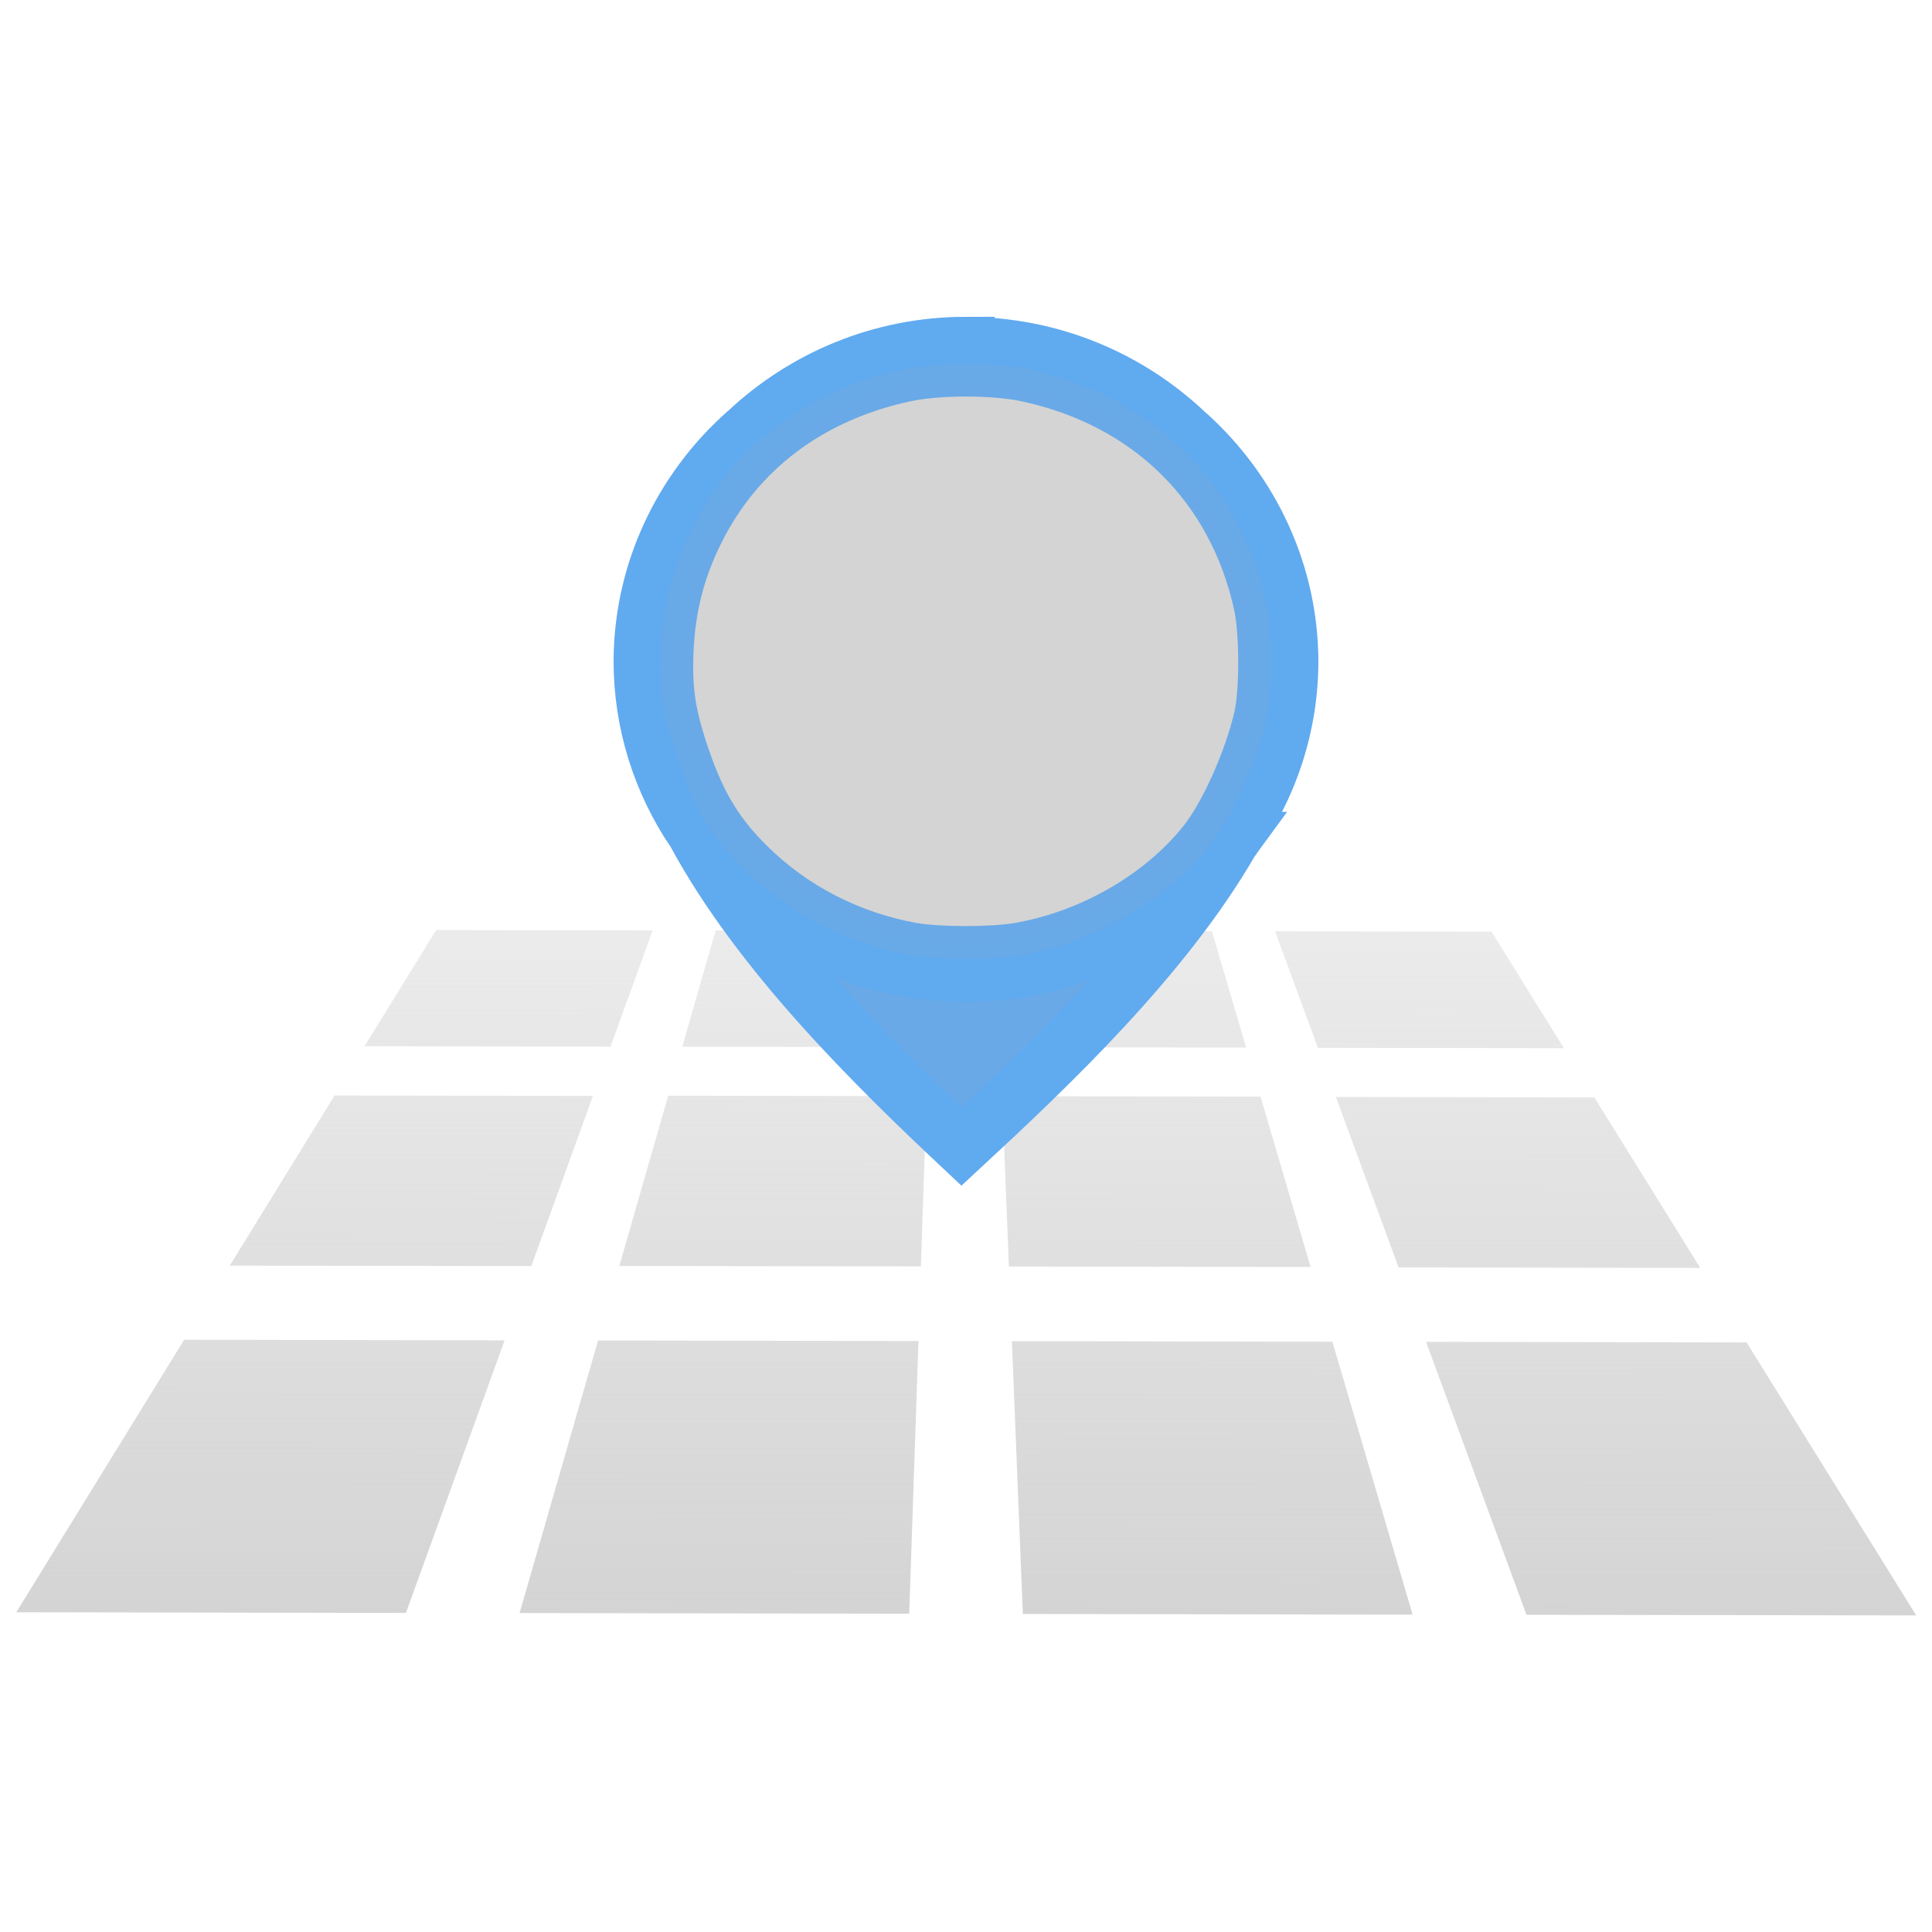
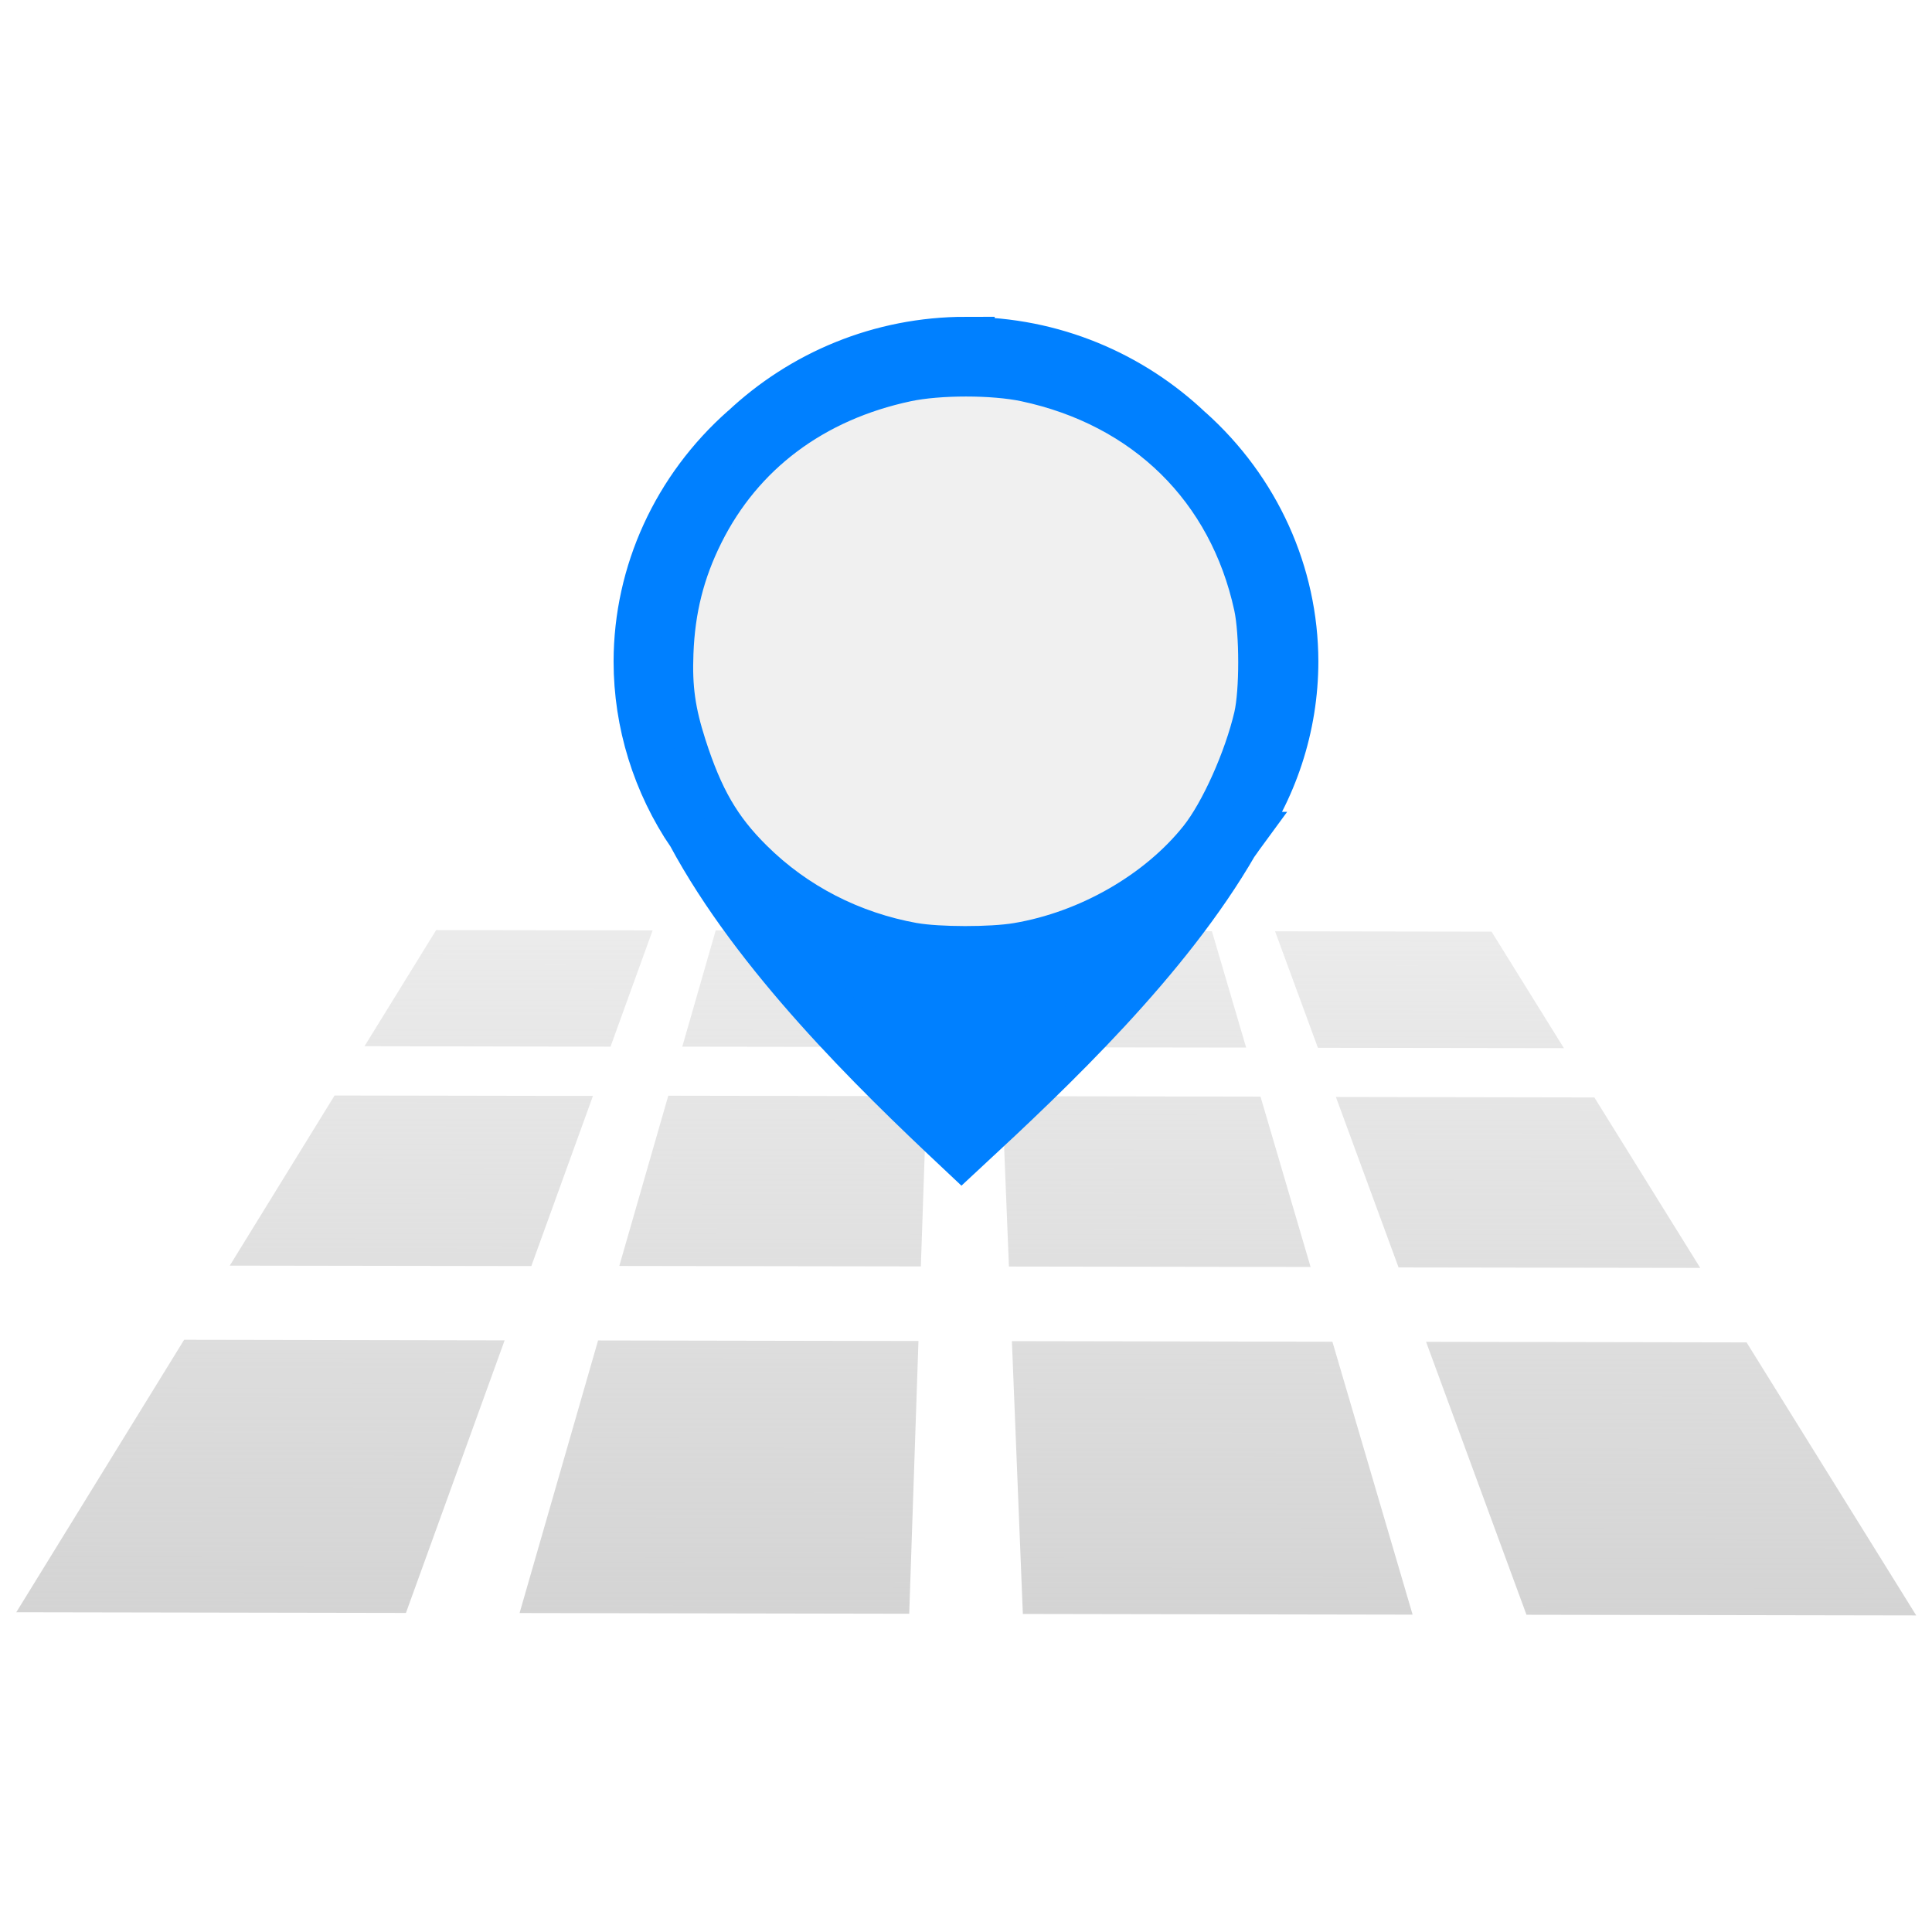
<svg xmlns="http://www.w3.org/2000/svg" xmlns:xlink="http://www.w3.org/1999/xlink" id="svg4655" version="1.1" viewBox="0 0 16.933 16.933" height="64" width="64" style="enable-background:new">
  <defs id="defs4649">
    <linearGradient id="linearGradient824">
      <stop style="stop-color:#d4d4d4;stop-opacity:1;" offset="0" id="stop820" />
      <stop style="stop-color:#d4d4d4;stop-opacity:0;" offset="1" id="stop822" />
    </linearGradient>
    <linearGradient xlink:href="#linearGradient824" id="linearGradient826" x1="66.201" y1="228.533" x2="66.211" y2="217.407" gradientUnits="userSpaceOnUse" />
  </defs>
  <g id="layer1" transform="translate(-57.74421,-211.6035)">
    <g id="g5416" transform="translate(0,-2.775983)">
      <path id="rect5308" style="fill:url(#linearGradient826);fill-opacity:1;fill-rule:nonzero;stroke:none;stroke-width:0.034;stroke-linecap:square;stroke-linejoin:miter;stroke-miterlimit:2.4;stroke-dasharray:none;stroke-opacity:1" d="m 66.468,222.538 c 0,0 1.898,0.003 1.898,0.003 0,0 0.3,1.02 0.3,1.02 0,0 -2.156,-0.003 -2.156,-0.003 0,0 -0.041,-1.02 -0.041,-1.02 m -2.451,-0.004 c 0,0 1.897,0.003 1.897,0.003 0,0 -0.035,1.019 -0.035,1.019 0,0 -2.156,-0.003 -2.156,-0.003 0,0 0.293,-1.019 0.293,-1.019 m 4.902,0.008 c 0,0 1.898,0.003 1.898,0.003 0,0 0.634,1.021 0.634,1.021 0,0 -2.156,-0.003 -2.156,-0.003 0,0 -0.375,-1.02 -0.375,-1.02 m -7.353,-0.012 c 0,0 1.897,0.003 1.897,0.003 0,0 -0.369,1.019 -0.369,1.019 0,0 -2.156,-0.004 -2.156,-0.004 0,0 0.628,-1.018 0.628,-1.018 m 4.96,1.456 c 0,0 2.265,0.004 2.265,0.004 0,0 0.439,1.493 0.439,1.493 0,0 -2.644,-0.004 -2.644,-0.004 0,0 -0.06,-1.492 -0.06,-1.492 m -2.926,-0.005 c 0,0 2.265,0.004 2.265,0.004 0,0 -0.051,1.492 -0.051,1.492 0,0 -2.643,-0.004 -2.643,-0.004 0,0 0.429,-1.491 0.429,-1.491 m 5.852,0.01 c 0,0 2.265,0.004 2.265,0.004 0,0 0.928,1.494 0.928,1.494 0,0 -2.644,-0.004 -2.644,-0.004 0,0 -0.549,-1.493 -0.549,-1.493 m -8.777,-0.014 c 0,0 2.265,0.004 2.265,0.004 0,0 -0.54,1.491 -0.54,1.491 0,0 -2.643,-0.004 -2.643,-0.004 0,0 0.918,-1.49 0.918,-1.49 m 5.937,2.152 c 0,0 2.809,0.005 2.809,0.005 0,0 0.703,2.392 0.703,2.392 0,0 -3.416,-0.006 -3.416,-0.006 0,0 -0.096,-2.391 -0.096,-2.391 m -3.628,-0.006 c 0,0 2.809,0.005 2.809,0.005 0,0 -0.081,2.39 -0.081,2.39 0,0 -3.415,-0.006 -3.415,-0.006 0,0 0.688,-2.389 0.688,-2.389 m 7.257,0.012 c 0,0 2.809,0.005 2.809,0.005 0,0 1.487,2.393 1.487,2.393 0,0 -3.416,-0.006 -3.416,-0.006 0,0 -0.88,-2.392 -0.88,-2.392 m -10.884,-0.018 c 0,0 2.808,0.005 2.808,0.005 0,0 -0.865,2.389 -0.865,2.389 0,0 -3.415,-0.006 -3.415,-0.006 0,0 1.471,-2.388 1.471,-2.388" />
-       <path id="path5393" d="m 66.211,217.407 c -0.742,0 -1.416,0.289 -1.918,0.761 a 2.837,2.732 0 0 1 1.918,-0.722 2.837,2.732 0 0 1 1.932,0.736 c -0.502,-0.479 -1.183,-0.774 -1.932,-0.774 z m 1.932,0.774 c 0.534,0.51 0.868,1.228 0.868,2.025 0,0.513 -0.187,1.034 -0.479,1.54 a 2.837,2.732 0 0 0 0.516,-1.569 2.837,2.732 0 0 0 -0.905,-1.996 z m 0.389,3.565 a 2.837,2.732 0 0 1 -2.321,1.163 2.837,2.732 0 0 1 -2.375,-1.239 c 0.569,1.059 1.592,2.059 2.336,2.758 0.763,-0.707 1.773,-1.664 2.359,-2.682 z m -4.696,-0.076 c -0.26,-0.484 -0.425,-0.979 -0.425,-1.464 0,-0.804 0.339,-1.528 0.882,-2.039 a 2.837,2.732 0 0 0 -0.92,2.01 2.837,2.732 0 0 0 0.462,1.493 z" style="display:inline;fill:#69a9e7;fill-opacity:1;fill-rule:nonzero;stroke:#60aaf0;stroke-width:0.502;stroke-linecap:square;stroke-linejoin:miter;stroke-miterlimit:2.4;stroke-dasharray:none;stroke-opacity:1" />
-       <path id="path5411" d="m 65.759,222.612 c -0.535,-0.096 -1.018,-0.344 -1.396,-0.719 -0.277,-0.274 -0.427,-0.534 -0.573,-0.987 -0.095,-0.296 -0.124,-0.501 -0.112,-0.802 0.014,-0.377 0.096,-0.702 0.259,-1.029 0.342,-0.688 0.957,-1.149 1.761,-1.32 0.278,-0.059 0.748,-0.059 1.026,0 1.034,0.22 1.759,0.933 1.979,1.945 0.05,0.232 0.05,0.737 3.04e-4,0.952 -0.086,0.367 -0.292,0.827 -0.472,1.054 -0.364,0.458 -0.965,0.803 -1.577,0.906 -0.225,0.038 -0.683,0.037 -0.896,-5.1e-4 z" style="display:inline;fill:#d4d4d4;fill-opacity:1;fill-rule:nonzero;stroke:#69a9e7;stroke-width:0.288;stroke-linecap:square;stroke-linejoin:miter;stroke-miterlimit:2.4;stroke-dasharray:none;stroke-opacity:0.994" />
+       <path id="path5393" d="m 66.211,217.407 c -0.742,0 -1.416,0.289 -1.918,0.761 a 2.837,2.732 0 0 1 1.918,-0.722 2.837,2.732 0 0 1 1.932,0.736 c -0.502,-0.479 -1.183,-0.774 -1.932,-0.774 z m 1.932,0.774 c 0.534,0.51 0.868,1.228 0.868,2.025 0,0.513 -0.187,1.034 -0.479,1.54 a 2.837,2.732 0 0 0 0.516,-1.569 2.837,2.732 0 0 0 -0.905,-1.996 z m 0.389,3.565 a 2.837,2.732 0 0 1 -2.321,1.163 2.837,2.732 0 0 1 -2.375,-1.239 c 0.569,1.059 1.592,2.059 2.336,2.758 0.763,-0.707 1.773,-1.664 2.359,-2.682 z m -4.696,-0.076 c -0.26,-0.484 -0.425,-0.979 -0.425,-1.464 0,-0.804 0.339,-1.528 0.882,-2.039 a 2.837,2.732 0 0 0 -0.92,2.01 2.837,2.732 0 0 0 0.462,1.493 z" style="display:inline;fill:#0080ff;fill-opacity:1;fill-rule:nonzero;stroke:#0080ff;stroke-width:0.502;stroke-linecap:square;stroke-linejoin:miter;stroke-miterlimit:2.4;stroke-dasharray:none;stroke-opacity:0.998" />
+       <path id="path5411" d="m 65.759,222.612 c -0.535,-0.096 -1.018,-0.344 -1.396,-0.719 -0.277,-0.274 -0.427,-0.534 -0.573,-0.987 -0.095,-0.296 -0.124,-0.501 -0.112,-0.802 0.014,-0.377 0.096,-0.702 0.259,-1.029 0.342,-0.688 0.957,-1.149 1.761,-1.32 0.278,-0.059 0.748,-0.059 1.026,0 1.034,0.22 1.759,0.933 1.979,1.945 0.05,0.232 0.05,0.737 3.04e-4,0.952 -0.086,0.367 -0.292,0.827 -0.472,1.054 -0.364,0.458 -0.965,0.803 -1.577,0.906 -0.225,0.038 -0.683,0.037 -0.896,-5.1e-4 z" style="display:inline;fill:#f0f0f0;fill-opacity:1;fill-rule:nonzero;stroke:#0080ff;stroke-width:0.288;stroke-linecap:square;stroke-linejoin:miter;stroke-miterlimit:2.4;stroke-dasharray:none;stroke-opacity:0.998" />
    </g>
  </g>
</svg>
